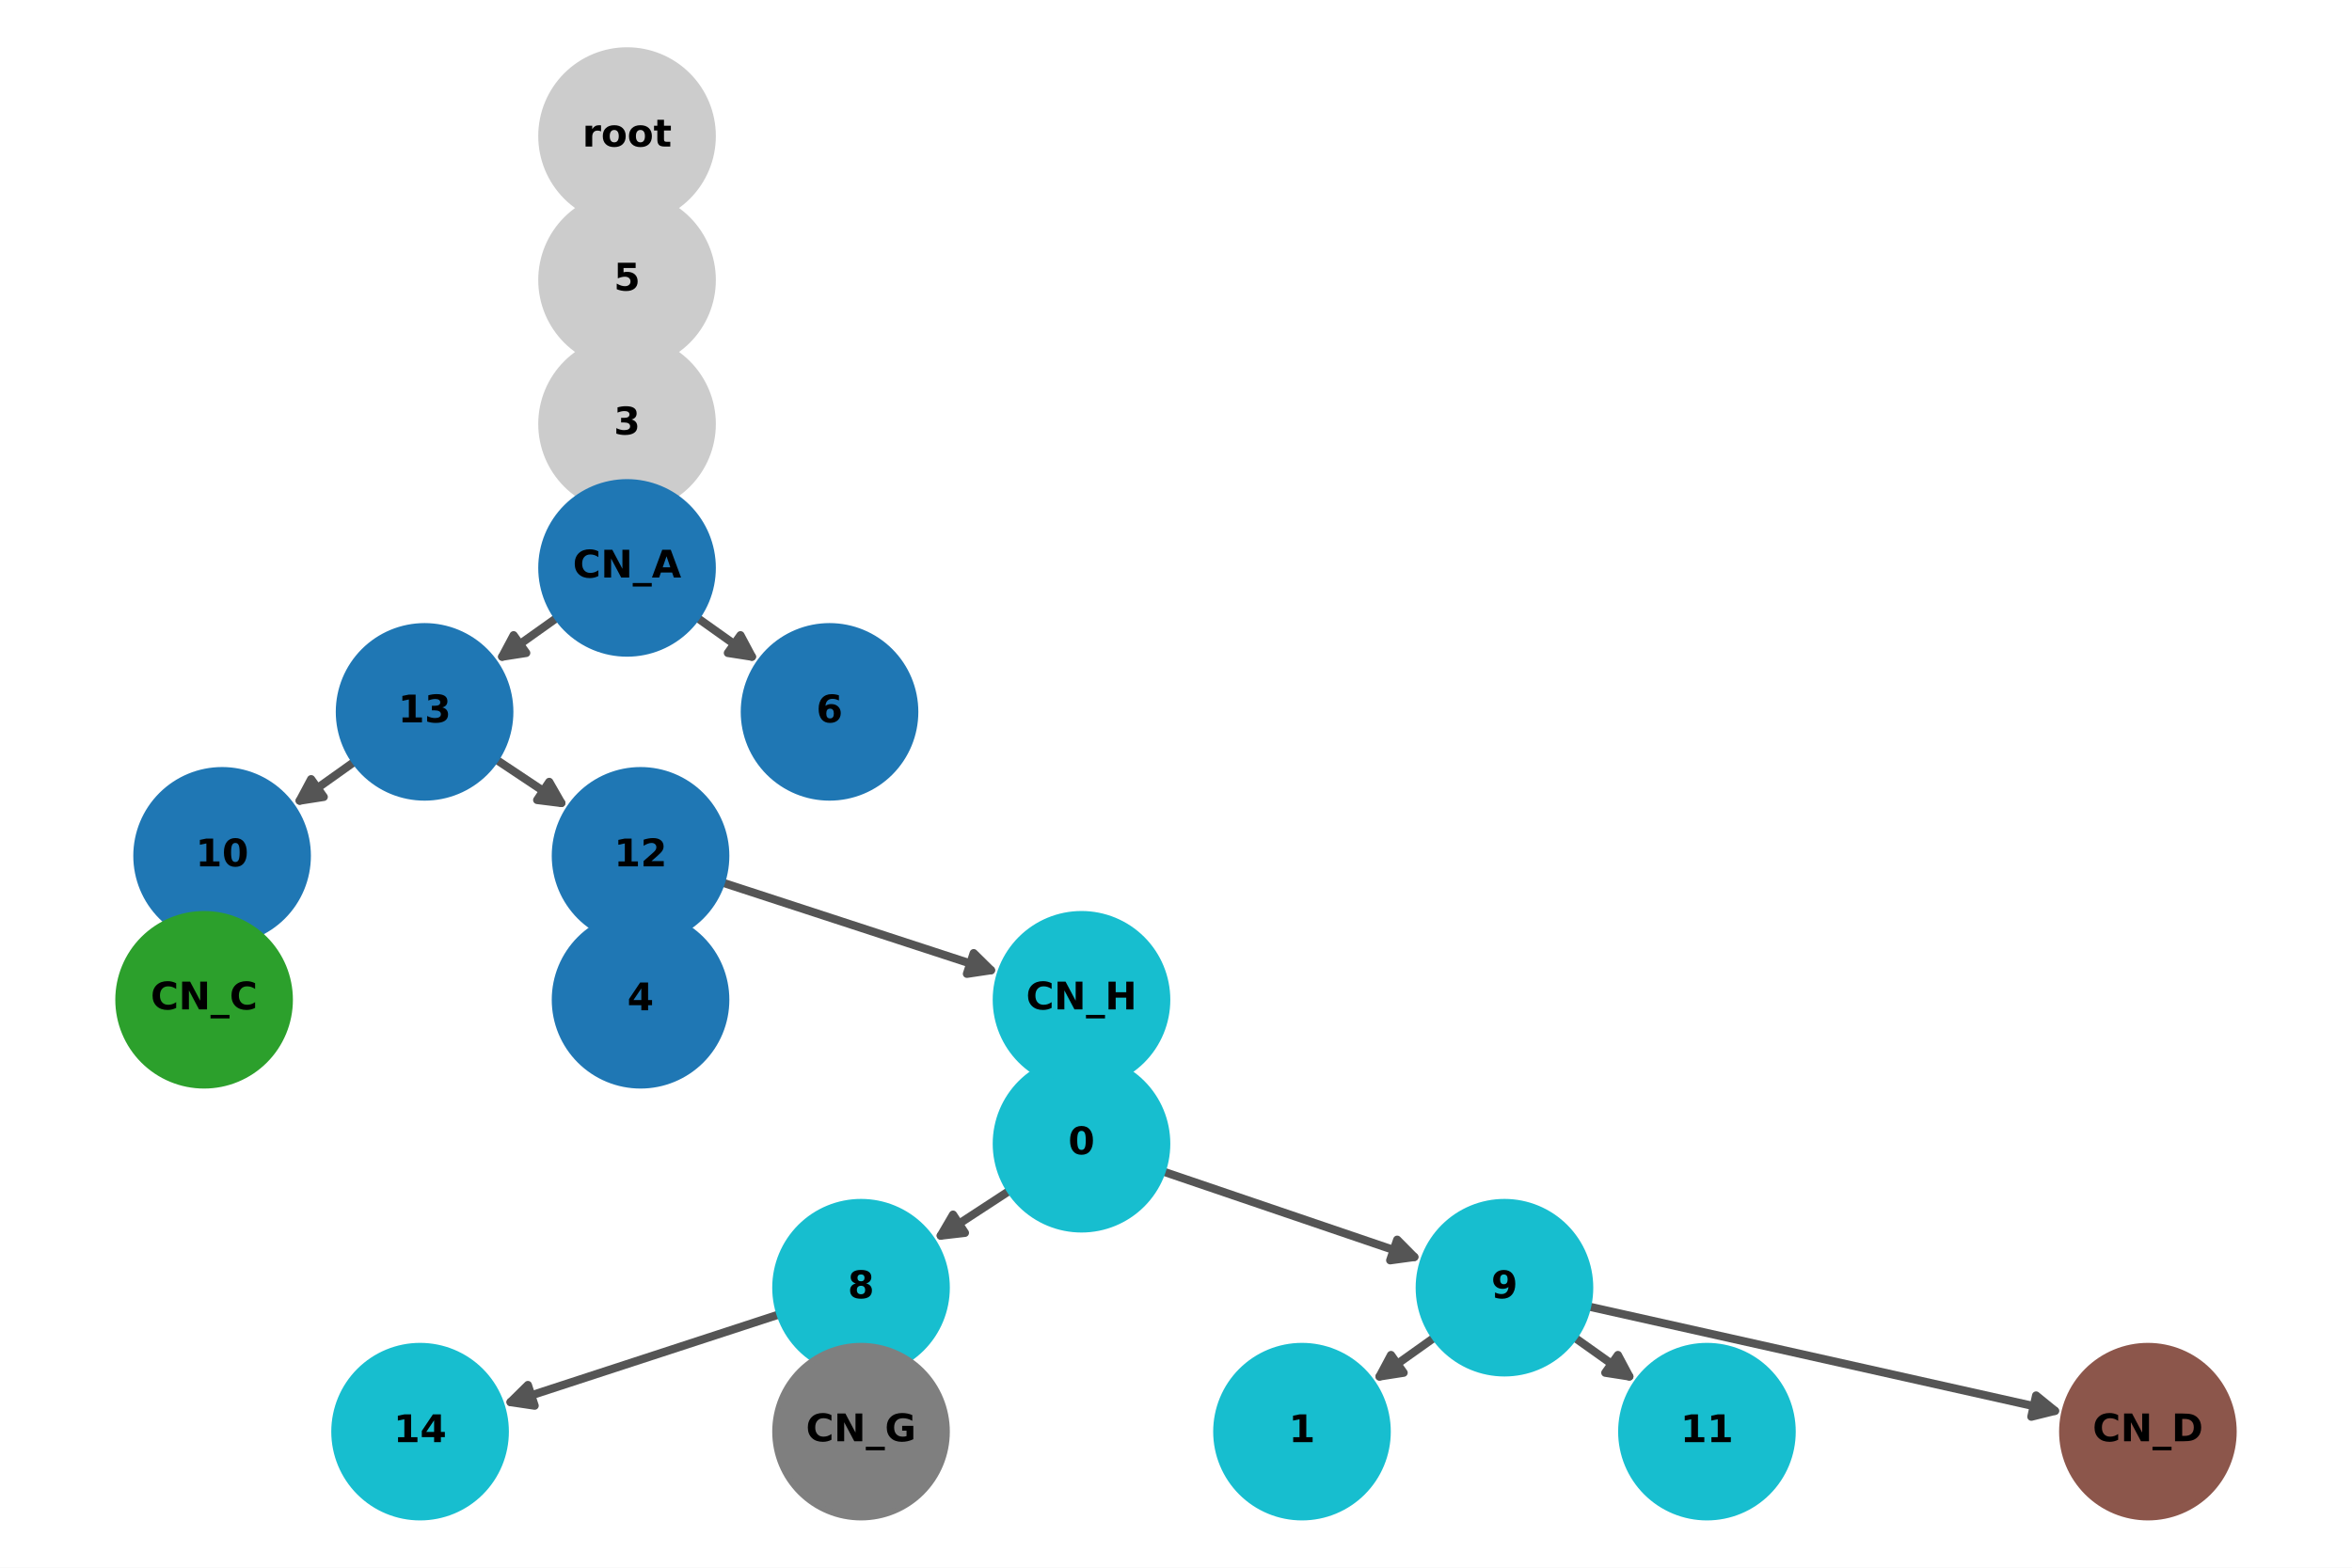
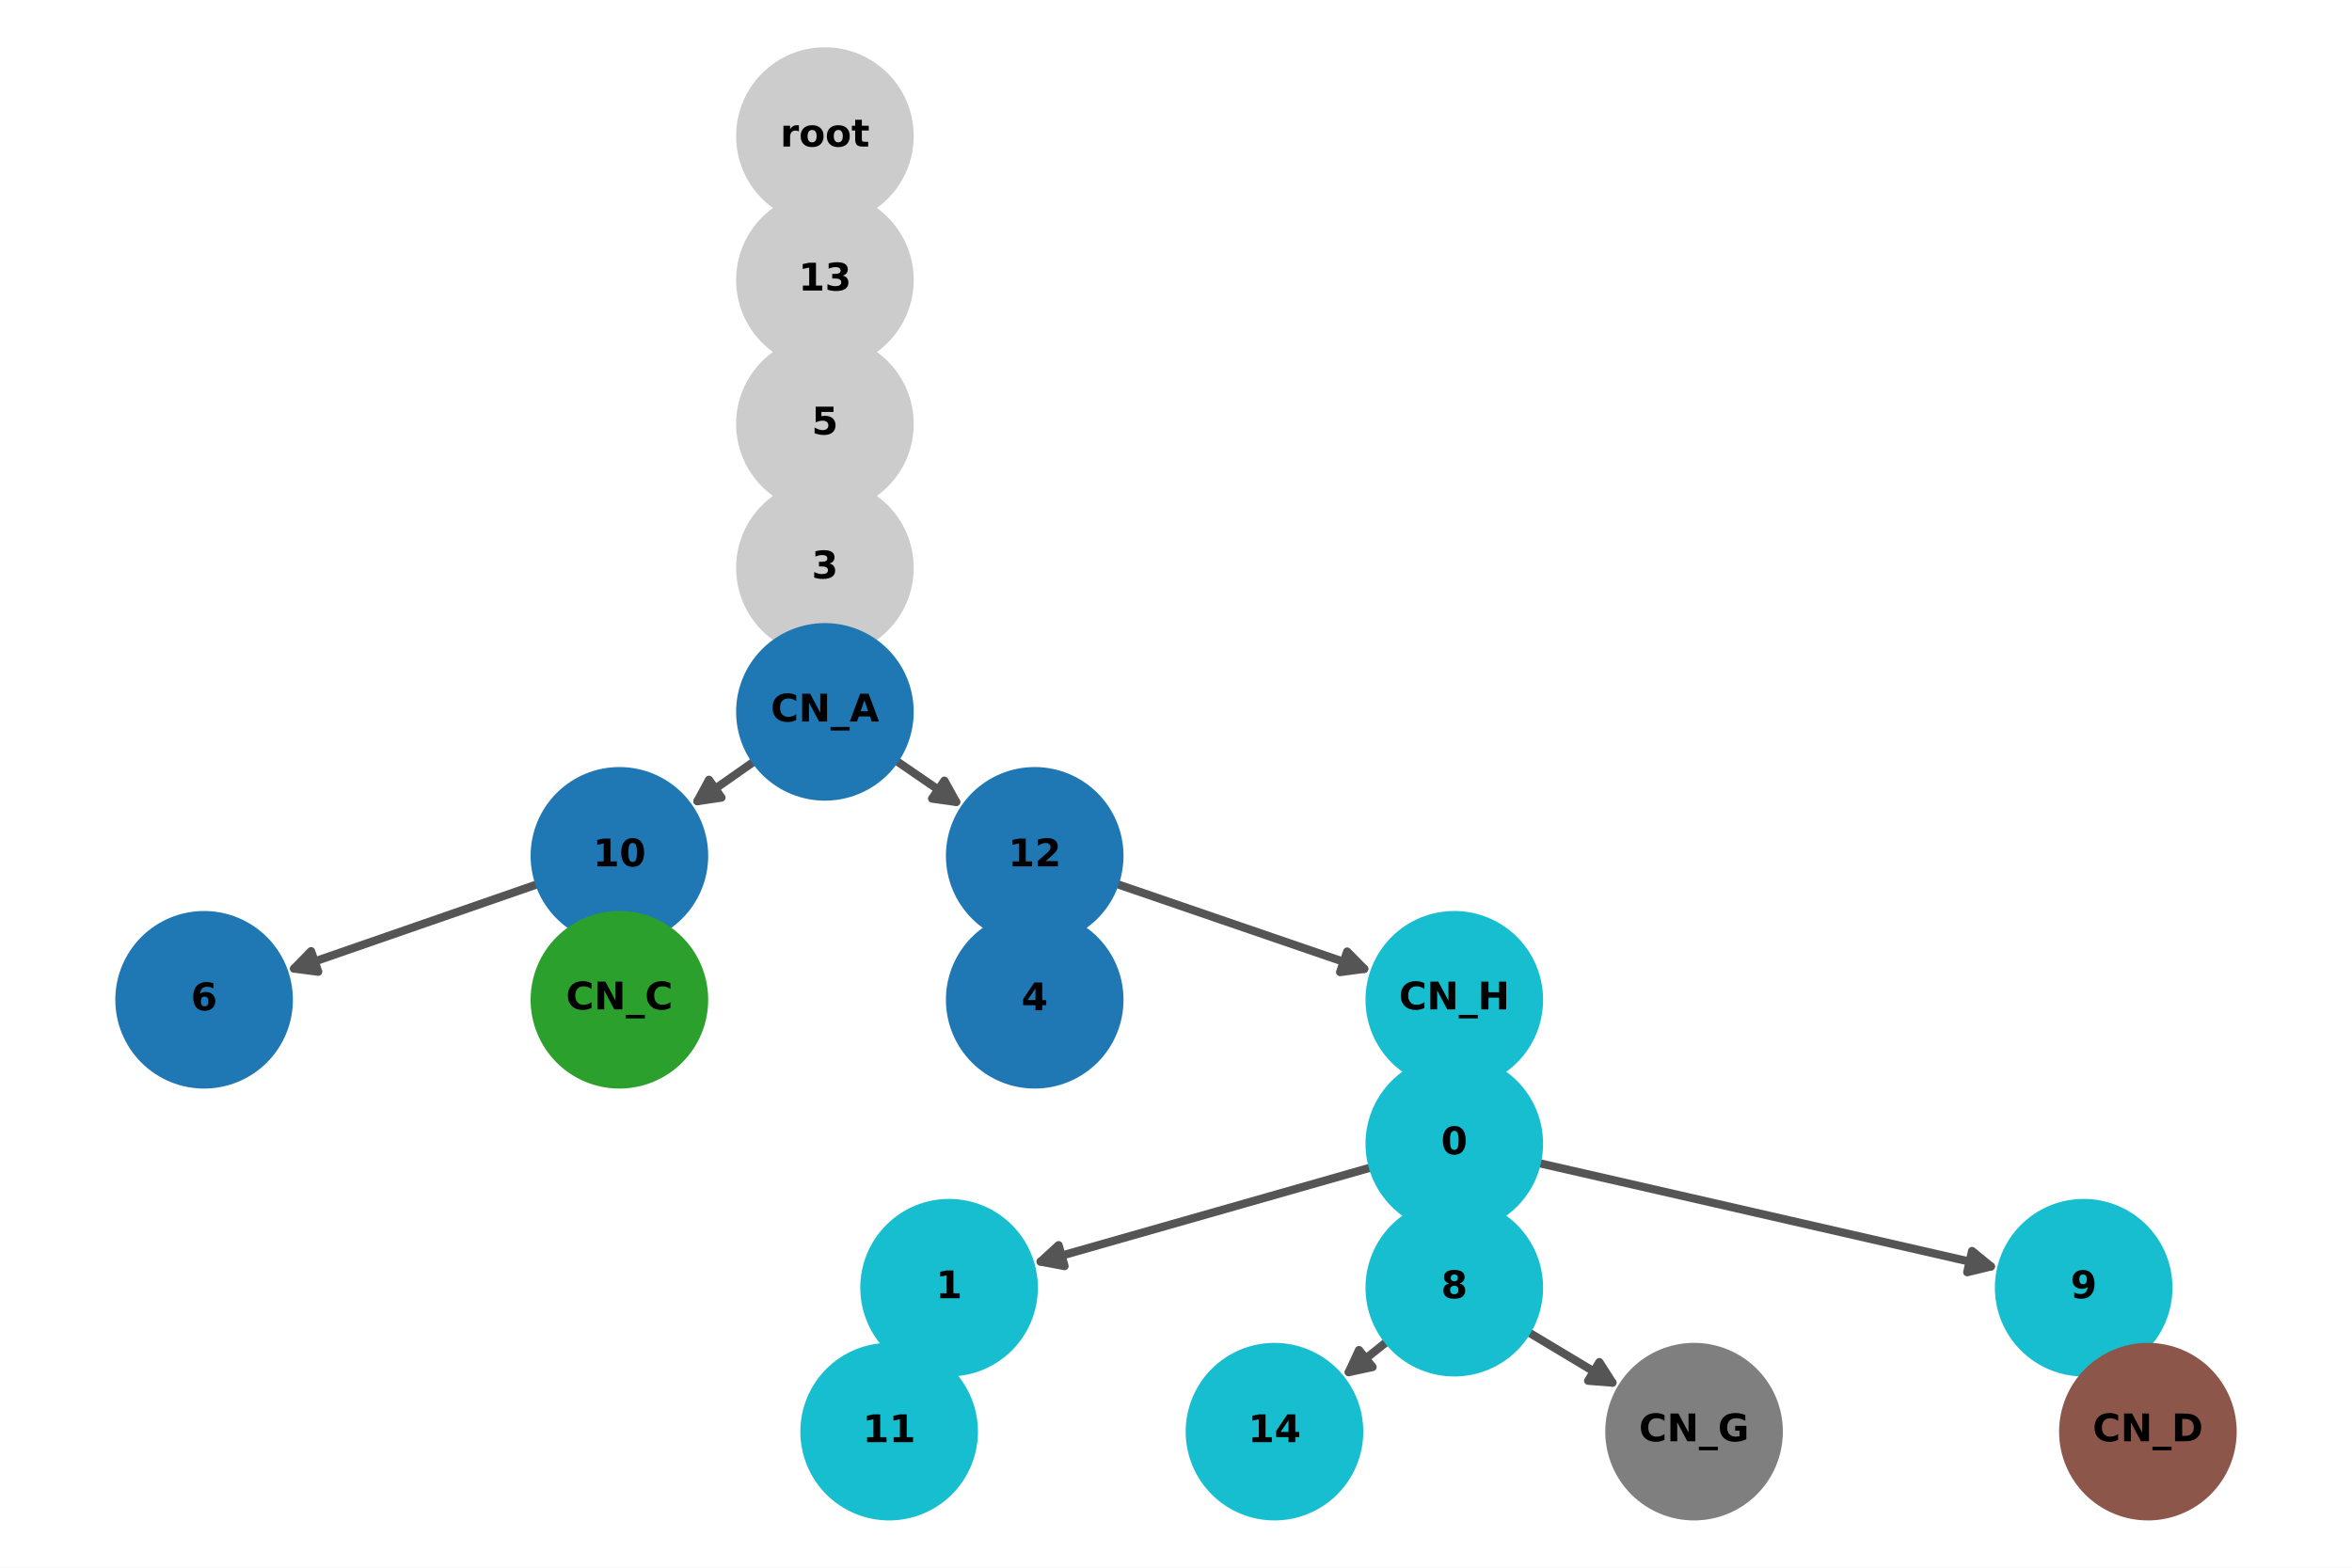
<svg xmlns="http://www.w3.org/2000/svg" xmlns:xlink="http://www.w3.org/1999/xlink" width="432pt" height="288pt" viewBox="0 0 432 288" version="1.1">
  <defs>
    <style type="text/css">*{stroke-linejoin: round; stroke-linecap: butt}</style>
  </defs>
  <g id="figure_1">
    <g id="patch_1">
      <path d="M 0 288  L 432 288  L 432 0  L 0 0  z " style="fill: #ffffff" />
    </g>
    <g id="axes_1">
      <g id="patch_2">
-         <path d="M 115.172 40.801  Q 115.172 46.119 115.172 49.761  " clip-path="url(#p575ccfbccf)" style="fill: none; stroke: #555555; stroke-width: 1.5; stroke-linecap: round" />
-         <path d="M 117.172 45.761  L 115.172 49.761  L 113.172 45.761  z " clip-path="url(#p575ccfbccf)" style="fill: #555555; stroke: #555555; stroke-width: 1.5; stroke-linecap: round" />
+         <path d="M 151.515 40.801  Q 151.515 46.119 151.515 49.761  " clip-path="url(#pfd26e9edb4)" style="fill: none; stroke: #555555; stroke-width: 1.5; stroke-linecap: round" />
+         <path d="M 153.515 45.761  L 151.515 49.761  L 149.515 45.761  z " clip-path="url(#pfd26e9edb4)" style="fill: #555555; stroke: #555555; stroke-width: 1.5; stroke-linecap: round" />
      </g>
      <g id="patch_3">
-         <path d="M 115.172 67.247  Q 115.172 72.566 115.172 76.207  " clip-path="url(#p575ccfbccf)" style="fill: none; stroke: #555555; stroke-width: 1.5; stroke-linecap: round" />
-         <path d="M 117.172 72.207  L 115.172 76.207  L 113.172 72.207  z " clip-path="url(#p575ccfbccf)" style="fill: #555555; stroke: #555555; stroke-width: 1.5; stroke-linecap: round" />
+         <path d="M 151.515 67.247  Q 151.515 72.566 151.515 76.207  " clip-path="url(#pfd26e9edb4)" style="fill: none; stroke: #555555; stroke-width: 1.5; stroke-linecap: round" />
+         <path d="M 153.515 72.207  L 151.515 76.207  L 149.515 72.207  z " clip-path="url(#pfd26e9edb4)" style="fill: #555555; stroke: #555555; stroke-width: 1.5; stroke-linecap: round" />
      </g>
      <g id="patch_4">
-         <path d="M 115.172 93.693  Q 115.172 99.012 115.172 102.654  " clip-path="url(#p575ccfbccf)" style="fill: none; stroke: #555555; stroke-width: 1.5; stroke-linecap: round" />
-         <path d="M 117.172 98.654  L 115.172 102.654  L 113.172 98.654  z " clip-path="url(#p575ccfbccf)" style="fill: #555555; stroke: #555555; stroke-width: 1.5; stroke-linecap: round" />
+         <path d="M 151.515 93.693  Q 151.515 99.012 151.515 102.654  " clip-path="url(#pfd26e9edb4)" style="fill: none; stroke: #555555; stroke-width: 1.5; stroke-linecap: round" />
+         <path d="M 153.515 98.654  L 151.515 102.654  L 149.515 98.654  z " clip-path="url(#pfd26e9edb4)" style="fill: #555555; stroke: #555555; stroke-width: 1.5; stroke-linecap: round" />
      </g>
      <g id="patch_5">
-         <path d="M 65.097 139.94  Q 59.388 144.001 55.045 147.089  " clip-path="url(#p575ccfbccf)" style="fill: none; stroke: #555555; stroke-width: 1.5; stroke-linecap: round" />
-         <path d="M 59.464 146.401  L 55.045 147.089  L 57.146 143.141  z " clip-path="url(#p575ccfbccf)" style="fill: #555555; stroke: #555555; stroke-width: 1.5; stroke-linecap: round" />
+         <path d="M 151.515 120.14  Q 151.515 125.458 151.515 129.1  " clip-path="url(#pfd26e9edb4)" style="fill: none; stroke: #555555; stroke-width: 1.5; stroke-linecap: round" />
+         <path d="M 153.515 125.1  L 151.515 129.1  L 149.515 125.1  z " clip-path="url(#pfd26e9edb4)" style="fill: #555555; stroke: #555555; stroke-width: 1.5; stroke-linecap: round" />
      </g>
      <g id="patch_6">
-         <path d="M 91.138 139.547  Q 97.816 143.999 103.1 147.521  " clip-path="url(#p575ccfbccf)" style="fill: none; stroke: #555555; stroke-width: 1.5; stroke-linecap: round" />
-         <path d="M 100.881 143.639  L 103.1 147.521  L 98.662 146.967  z " clip-path="url(#p575ccfbccf)" style="fill: #555555; stroke: #555555; stroke-width: 1.5; stroke-linecap: round" />
+         <path d="M 98.828 162.403  Q 75.629 170.446 54.014 177.94  " clip-path="url(#pfd26e9edb4)" style="fill: none; stroke: #555555; stroke-width: 1.5; stroke-linecap: round" />
+         <path d="M 58.449 178.519  L 54.014 177.94  L 57.138 174.74  z " clip-path="url(#pfd26e9edb4)" style="fill: #555555; stroke: #555555; stroke-width: 1.5; stroke-linecap: round" />
      </g>
      <g id="patch_7">
-         <path d="M 38.833 172.909  Q 38.16 178.289 37.696 182.005  " clip-path="url(#p575ccfbccf)" style="fill: none; stroke: #555555; stroke-width: 1.5; stroke-linecap: round" />
-         <path d="M 40.176 178.284  L 37.696 182.005  L 36.207 177.788  z " clip-path="url(#p575ccfbccf)" style="fill: #555555; stroke: #555555; stroke-width: 1.5; stroke-linecap: round" />
+         <path d="M 113.768 173.032  Q 113.768 178.351 113.768 181.992  " clip-path="url(#pfd26e9edb4)" style="fill: none; stroke: #555555; stroke-width: 1.5; stroke-linecap: round" />
+         <path d="M 115.768 177.992  L 113.768 181.992  L 111.768 177.992  z " clip-path="url(#pfd26e9edb4)" style="fill: #555555; stroke: #555555; stroke-width: 1.5; stroke-linecap: round" />
      </g>
      <g id="patch_8">
-         <path d="M 117.652 173.032  Q 117.652 178.351 117.652 181.992  " clip-path="url(#p575ccfbccf)" style="fill: none; stroke: #555555; stroke-width: 1.5; stroke-linecap: round" />
-         <path d="M 119.652 177.992  L 117.652 181.992  L 115.652 177.992  z " clip-path="url(#p575ccfbccf)" style="fill: #555555; stroke: #555555; stroke-width: 1.5; stroke-linecap: round" />
+         <path d="M 190.049 173.032  Q 190.049 178.351 190.049 181.992  " clip-path="url(#pfd26e9edb4)" style="fill: none; stroke: #555555; stroke-width: 1.5; stroke-linecap: round" />
+         <path d="M 192.049 177.992  L 190.049 181.992  L 188.049 177.992  z " clip-path="url(#pfd26e9edb4)" style="fill: #555555; stroke: #555555; stroke-width: 1.5; stroke-linecap: round" />
      </g>
      <g id="patch_9">
-         <path d="M 132.682 162.131  Q 158.148 170.446 182.02 178.241  " clip-path="url(#p575ccfbccf)" style="fill: none; stroke: #555555; stroke-width: 1.5; stroke-linecap: round" />
-         <path d="M 178.839 175.099  L 182.02 178.241  L 177.597 178.901  z " clip-path="url(#p575ccfbccf)" style="fill: #555555; stroke: #555555; stroke-width: 1.5; stroke-linecap: round" />
+         <path d="M 205.002 162.355  Q 228.581 170.446 250.574 177.993  " clip-path="url(#pfd26e9edb4)" style="fill: none; stroke: #555555; stroke-width: 1.5; stroke-linecap: round" />
+         <path d="M 247.439 174.803  L 250.574 177.993  L 246.141 178.586  z " clip-path="url(#pfd26e9edb4)" style="fill: #555555; stroke: #555555; stroke-width: 1.5; stroke-linecap: round" />
      </g>
      <g id="patch_10">
-         <path d="M 185.403 218.763  Q 178.394 223.34 172.79 227  " clip-path="url(#p575ccfbccf)" style="fill: none; stroke: #555555; stroke-width: 1.5; stroke-linecap: round" />
-         <path d="M 177.233 226.487  L 172.79 227  L 175.046 223.138  z " clip-path="url(#p575ccfbccf)" style="fill: #555555; stroke: #555555; stroke-width: 1.5; stroke-linecap: round" />
+         <path d="M 251.912 214.449  Q 220.719 223.339 191.14 231.769  " clip-path="url(#pfd26e9edb4)" style="fill: none; stroke: #555555; stroke-width: 1.5; stroke-linecap: round" />
+         <path d="M 195.535 232.596  L 191.14 231.769  L 194.439 228.749  z " clip-path="url(#pfd26e9edb4)" style="fill: #555555; stroke: #555555; stroke-width: 1.5; stroke-linecap: round" />
      </g>
      <g id="patch_11">
-         <path d="M 213.611 215.211  Q 237.484 223.338 259.771 230.925  " clip-path="url(#p575ccfbccf)" style="fill: none; stroke: #555555; stroke-width: 1.5; stroke-linecap: round" />
-         <path d="M 256.629 227.742  L 259.771 230.925  L 255.34 231.529  z " clip-path="url(#p575ccfbccf)" style="fill: #555555; stroke: #555555; stroke-width: 1.5; stroke-linecap: round" />
+         <path d="M 267.116 225.925  Q 267.116 231.243 267.116 234.885  " clip-path="url(#pfd26e9edb4)" style="fill: none; stroke: #555555; stroke-width: 1.5; stroke-linecap: round" />
+         <path d="M 269.116 230.885  L 267.116 234.885  L 265.116 230.885  z " clip-path="url(#pfd26e9edb4)" style="fill: #555555; stroke: #555555; stroke-width: 1.5; stroke-linecap: round" />
      </g>
      <g id="patch_12">
-         <path d="M 143.118 241.47  Q 117.652 249.785 93.78 257.58  " clip-path="url(#p575ccfbccf)" style="fill: none; stroke: #555555; stroke-width: 1.5; stroke-linecap: round" />
-         <path d="M 98.203 258.24  L 93.78 257.58  L 96.962 254.437  z " clip-path="url(#p575ccfbccf)" style="fill: #555555; stroke: #555555; stroke-width: 1.5; stroke-linecap: round" />
+         <path d="M 282.529 213.642  Q 324.916 223.339 365.669 232.662  " clip-path="url(#pfd26e9edb4)" style="fill: none; stroke: #555555; stroke-width: 1.5; stroke-linecap: round" />
+         <path d="M 362.216 229.82  L 365.669 232.662  L 361.324 233.72  z " clip-path="url(#pfd26e9edb4)" style="fill: #555555; stroke: #555555; stroke-width: 1.5; stroke-linecap: round" />
      </g>
      <g id="patch_13">
-         <path d="M 158.148 252.371  Q 158.148 257.69 158.148 261.331  " clip-path="url(#p575ccfbccf)" style="fill: none; stroke: #555555; stroke-width: 1.5; stroke-linecap: round" />
-         <path d="M 160.148 257.331  L 158.148 261.331  L 156.148 257.331  z " clip-path="url(#p575ccfbccf)" style="fill: #555555; stroke: #555555; stroke-width: 1.5; stroke-linecap: round" />
+         <path d="M 168.245 251.157  Q 165.778 257.083 163.956 261.46  " clip-path="url(#pfd26e9edb4)" style="fill: none; stroke: #555555; stroke-width: 1.5; stroke-linecap: round" />
+         <path d="M 167.34 258.536  L 163.956 261.46  L 163.647 256.999  z " clip-path="url(#pfd26e9edb4)" style="fill: #555555; stroke: #555555; stroke-width: 1.5; stroke-linecap: round" />
      </g>
      <g id="patch_14">
-         <path d="M 263.444 245.726  Q 257.734 249.786 253.391 252.874  " clip-path="url(#p575ccfbccf)" style="fill: none; stroke: #555555; stroke-width: 1.5; stroke-linecap: round" />
-         <path d="M 257.81 252.186  L 253.391 252.874  L 255.492 248.926  z " clip-path="url(#p575ccfbccf)" style="fill: #555555; stroke: #555555; stroke-width: 1.5; stroke-linecap: round" />
+         <path d="M 254.772 246.445  Q 250.6 249.787 247.736 252.079  " clip-path="url(#pfd26e9edb4)" style="fill: none; stroke: #555555; stroke-width: 1.5; stroke-linecap: round" />
+         <path d="M 252.109 251.14  L 247.736 252.079  L 249.609 248.018  z " clip-path="url(#pfd26e9edb4)" style="fill: #555555; stroke: #555555; stroke-width: 1.5; stroke-linecap: round" />
      </g>
      <g id="patch_15">
-         <path d="M 289.216 245.726  Q 294.926 249.786 299.269 252.874  " clip-path="url(#p575ccfbccf)" style="fill: none; stroke: #555555; stroke-width: 1.5; stroke-linecap: round" />
-         <path d="M 297.168 248.926  L 299.269 252.874  L 294.85 252.186  z " clip-path="url(#p575ccfbccf)" style="fill: #555555; stroke: #555555; stroke-width: 1.5; stroke-linecap: round" />
+         <path d="M 280.671 244.702  Q 289.135 249.785 296.16 254.004  " clip-path="url(#pfd26e9edb4)" style="fill: none; stroke: #555555; stroke-width: 1.5; stroke-linecap: round" />
+         <path d="M 293.761 250.23  L 296.16 254.004  L 291.702 253.659  z " clip-path="url(#pfd26e9edb4)" style="fill: #555555; stroke: #555555; stroke-width: 1.5; stroke-linecap: round" />
      </g>
      <g id="patch_16">
-         <path d="M 291.763 240.015  Q 335.422 249.785 377.445 259.189  " clip-path="url(#p575ccfbccf)" style="fill: none; stroke: #555555; stroke-width: 1.5; stroke-linecap: round" />
-         <path d="M 373.978 256.364  L 377.445 259.189  L 373.105 260.267  z " clip-path="url(#p575ccfbccf)" style="fill: #555555; stroke: #555555; stroke-width: 1.5; stroke-linecap: round" />
+         <path d="M 389.157 251.002  Q 391.835 257.005 393.829 261.477  " clip-path="url(#pfd26e9edb4)" style="fill: none; stroke: #555555; stroke-width: 1.5; stroke-linecap: round" />
+         <path d="M 394.026 257.009  L 393.829 261.477  L 390.373 258.638  z " clip-path="url(#pfd26e9edb4)" style="fill: #555555; stroke: #555555; stroke-width: 1.5; stroke-linecap: round" />
      </g>
      <g id="patch_17">
-         <path d="M 128.059 113.494  Q 133.768 117.554 138.111 120.643  " clip-path="url(#p575ccfbccf)" style="fill: none; stroke: #555555; stroke-width: 1.5; stroke-linecap: round" />
-         <path d="M 136.01 116.695  L 138.111 120.643  L 133.692 119.954  z " clip-path="url(#p575ccfbccf)" style="fill: #555555; stroke: #555555; stroke-width: 1.5; stroke-linecap: round" />
+         <path d="M 138.565 139.85  Q 132.643 143.999 128.094 147.186  " clip-path="url(#pfd26e9edb4)" style="fill: none; stroke: #555555; stroke-width: 1.5; stroke-linecap: round" />
+         <path d="M 132.518 146.529  L 128.094 147.186  L 130.222 143.253  z " clip-path="url(#pfd26e9edb4)" style="fill: #555555; stroke: #555555; stroke-width: 1.5; stroke-linecap: round" />
      </g>
      <g id="patch_18">
-         <path d="M 102.287 113.494  Q 96.577 117.554 92.235 120.642  " clip-path="url(#p575ccfbccf)" style="fill: none; stroke: #555555; stroke-width: 1.5; stroke-linecap: round" />
-         <path d="M 96.653 119.954  L 92.235 120.642  L 94.335 116.694  z " clip-path="url(#p575ccfbccf)" style="fill: #555555; stroke: #555555; stroke-width: 1.5; stroke-linecap: round" />
+         <path d="M 164.552 139.724  Q 170.781 144 175.628 147.326  " clip-path="url(#pfd26e9edb4)" style="fill: none; stroke: #555555; stroke-width: 1.5; stroke-linecap: round" />
+         <path d="M 173.462 143.414  L 175.628 147.326  L 171.198 146.712  z " clip-path="url(#pfd26e9edb4)" style="fill: #555555; stroke: #555555; stroke-width: 1.5; stroke-linecap: round" />
      </g>
      <g id="patch_19">
-         <path d="M 198.644 199.478  Q 198.644 204.797 198.644 208.439  " clip-path="url(#p575ccfbccf)" style="fill: none; stroke: #555555; stroke-width: 1.5; stroke-linecap: round" />
-         <path d="M 200.644 204.439  L 198.644 208.439  L 196.644 204.439  z " clip-path="url(#p575ccfbccf)" style="fill: #555555; stroke: #555555; stroke-width: 1.5; stroke-linecap: round" />
+         <path d="M 267.116 199.478  Q 267.116 204.797 267.116 208.439  " clip-path="url(#pfd26e9edb4)" style="fill: none; stroke: #555555; stroke-width: 1.5; stroke-linecap: round" />
+         <path d="M 269.116 204.439  L 267.116 208.439  L 265.116 204.439  z " clip-path="url(#pfd26e9edb4)" style="fill: #555555; stroke: #555555; stroke-width: 1.5; stroke-linecap: round" />
      </g>
      <g id="PathCollection_1">
        <defs>
-           <path id="C0_0_f4dce5b1cb" d="M 0 15.811  C 4.193 15.811 8.215 14.145 11.18 11.18  C 14.145 8.215 15.811 4.193 15.811 -0  C 15.811 -4.193 14.145 -8.215 11.18 -11.18  C 8.215 -14.145 4.193 -15.811 0 -15.811  C -4.193 -15.811 -8.215 -14.145 -11.18 -11.18  C -14.145 -8.215 -15.811 -4.193 -15.811 0  C -15.811 4.193 -14.145 8.215 -11.18 11.18  C -8.215 14.145 -4.193 15.811 0 15.811  z " />
+           <path id="C0_0_bc0c007bec" d="M 0 15.811  C 4.193 15.811 8.215 14.145 11.18 11.18  C 14.145 8.215 15.811 4.193 15.811 -0  C 15.811 -4.193 14.145 -8.215 11.18 -11.18  C 8.215 -14.145 4.193 -15.811 0 -15.811  C -4.193 -15.811 -8.215 -14.145 -11.18 -11.18  C -14.145 -8.215 -15.811 -4.193 -15.811 0  C -15.811 4.193 -14.145 8.215 -11.18 11.18  C -8.215 14.145 -4.193 15.811 0 15.811  z " />
        </defs>
-         <g clip-path="url(#p575ccfbccf)">
-           <use xlink:href="#C0_0_f4dce5b1cb" x="115.172" y="24.992" style="fill: #cccccc; stroke: #cccccc" />
-         </g>
-         <g clip-path="url(#p575ccfbccf)">
-           <use xlink:href="#C0_0_f4dce5b1cb" x="115.172" y="51.438" style="fill: #cccccc; stroke: #cccccc" />
-         </g>
-         <g clip-path="url(#p575ccfbccf)">
-           <use xlink:href="#C0_0_f4dce5b1cb" x="115.172" y="77.884" style="fill: #cccccc; stroke: #cccccc" />
-         </g>
-         <g clip-path="url(#p575ccfbccf)">
-           <use xlink:href="#C0_0_f4dce5b1cb" x="152.363" y="130.777" style="fill: #1f77b4; stroke: #1f77b4" />
-         </g>
-         <g clip-path="url(#p575ccfbccf)">
-           <use xlink:href="#C0_0_f4dce5b1cb" x="77.984" y="130.777" style="fill: #1f77b4; stroke: #1f77b4" />
-         </g>
-         <g clip-path="url(#p575ccfbccf)">
-           <use xlink:href="#C0_0_f4dce5b1cb" x="40.793" y="157.223" style="fill: #1f77b4; stroke: #1f77b4" />
-         </g>
-         <g clip-path="url(#p575ccfbccf)">
-           <use xlink:href="#C0_0_f4dce5b1cb" x="117.652" y="157.223" style="fill: #1f77b4; stroke: #1f77b4" />
-         </g>
-         <g clip-path="url(#p575ccfbccf)">
-           <use xlink:href="#C0_0_f4dce5b1cb" x="198.644" y="210.116" style="fill: #17becf; stroke: #17becf" />
-         </g>
-         <g clip-path="url(#p575ccfbccf)">
-           <use xlink:href="#C0_0_f4dce5b1cb" x="117.652" y="183.669" style="fill: #1f77b4; stroke: #1f77b4" />
-         </g>
-         <g clip-path="url(#p575ccfbccf)">
-           <use xlink:href="#C0_0_f4dce5b1cb" x="158.148" y="236.562" style="fill: #17becf; stroke: #17becf" />
-         </g>
-         <g clip-path="url(#p575ccfbccf)">
-           <use xlink:href="#C0_0_f4dce5b1cb" x="276.33" y="236.562" style="fill: #17becf; stroke: #17becf" />
-         </g>
-         <g clip-path="url(#p575ccfbccf)">
-           <use xlink:href="#C0_0_f4dce5b1cb" x="239.14" y="263.008" style="fill: #17becf; stroke: #17becf" />
-         </g>
-         <g clip-path="url(#p575ccfbccf)">
-           <use xlink:href="#C0_0_f4dce5b1cb" x="313.52" y="263.008" style="fill: #17becf; stroke: #17becf" />
-         </g>
-         <g clip-path="url(#p575ccfbccf)">
-           <use xlink:href="#C0_0_f4dce5b1cb" x="77.157" y="263.008" style="fill: #17becf; stroke: #17becf" />
-         </g>
-         <g clip-path="url(#p575ccfbccf)">
-           <use xlink:href="#C0_0_f4dce5b1cb" x="115.172" y="104.331" style="fill: #1f77b4; stroke: #1f77b4" />
-         </g>
-         <g clip-path="url(#p575ccfbccf)">
-           <use xlink:href="#C0_0_f4dce5b1cb" x="37.488" y="183.669" style="fill: #2ca02c; stroke: #2ca02c" />
-         </g>
-         <g clip-path="url(#p575ccfbccf)">
-           <use xlink:href="#C0_0_f4dce5b1cb" x="394.512" y="263.008" style="fill: #8c564b; stroke: #8c564b" />
-         </g>
-         <g clip-path="url(#p575ccfbccf)">
-           <use xlink:href="#C0_0_f4dce5b1cb" x="158.148" y="263.008" style="fill: #7f7f7f; stroke: #7f7f7f" />
-         </g>
-         <g clip-path="url(#p575ccfbccf)">
-           <use xlink:href="#C0_0_f4dce5b1cb" x="198.644" y="183.669" style="fill: #17becf; stroke: #17becf" />
+         <g clip-path="url(#pfd26e9edb4)">
+           <use xlink:href="#C0_0_bc0c007bec" x="151.515" y="24.992" style="fill: #cccccc; stroke: #cccccc" />
+         </g>
+         <g clip-path="url(#pfd26e9edb4)">
+           <use xlink:href="#C0_0_bc0c007bec" x="151.515" y="51.438" style="fill: #cccccc; stroke: #cccccc" />
+         </g>
+         <g clip-path="url(#pfd26e9edb4)">
+           <use xlink:href="#C0_0_bc0c007bec" x="151.515" y="77.884" style="fill: #cccccc; stroke: #cccccc" />
+         </g>
+         <g clip-path="url(#pfd26e9edb4)">
+           <use xlink:href="#C0_0_bc0c007bec" x="151.515" y="104.331" style="fill: #cccccc; stroke: #cccccc" />
+         </g>
+         <g clip-path="url(#pfd26e9edb4)">
+           <use xlink:href="#C0_0_bc0c007bec" x="113.768" y="157.223" style="fill: #1f77b4; stroke: #1f77b4" />
+         </g>
+         <g clip-path="url(#pfd26e9edb4)">
+           <use xlink:href="#C0_0_bc0c007bec" x="37.488" y="183.669" style="fill: #1f77b4; stroke: #1f77b4" />
+         </g>
+         <g clip-path="url(#pfd26e9edb4)">
+           <use xlink:href="#C0_0_bc0c007bec" x="190.049" y="157.223" style="fill: #1f77b4; stroke: #1f77b4" />
+         </g>
+         <g clip-path="url(#pfd26e9edb4)">
+           <use xlink:href="#C0_0_bc0c007bec" x="267.116" y="210.116" style="fill: #17becf; stroke: #17becf" />
+         </g>
+         <g clip-path="url(#pfd26e9edb4)">
+           <use xlink:href="#C0_0_bc0c007bec" x="174.321" y="236.562" style="fill: #17becf; stroke: #17becf" />
+         </g>
+         <g clip-path="url(#pfd26e9edb4)">
+           <use xlink:href="#C0_0_bc0c007bec" x="190.049" y="183.669" style="fill: #1f77b4; stroke: #1f77b4" />
+         </g>
+         <g clip-path="url(#pfd26e9edb4)">
+           <use xlink:href="#C0_0_bc0c007bec" x="267.116" y="236.562" style="fill: #17becf; stroke: #17becf" />
+         </g>
+         <g clip-path="url(#pfd26e9edb4)">
+           <use xlink:href="#C0_0_bc0c007bec" x="382.716" y="236.562" style="fill: #17becf; stroke: #17becf" />
+         </g>
+         <g clip-path="url(#pfd26e9edb4)">
+           <use xlink:href="#C0_0_bc0c007bec" x="163.311" y="263.008" style="fill: #17becf; stroke: #17becf" />
+         </g>
+         <g clip-path="url(#pfd26e9edb4)">
+           <use xlink:href="#C0_0_bc0c007bec" x="234.087" y="263.008" style="fill: #17becf; stroke: #17becf" />
+         </g>
+         <g clip-path="url(#pfd26e9edb4)">
+           <use xlink:href="#C0_0_bc0c007bec" x="151.515" y="130.777" style="fill: #1f77b4; stroke: #1f77b4" />
+         </g>
+         <g clip-path="url(#pfd26e9edb4)">
+           <use xlink:href="#C0_0_bc0c007bec" x="113.768" y="183.669" style="fill: #2ca02c; stroke: #2ca02c" />
+         </g>
+         <g clip-path="url(#pfd26e9edb4)">
+           <use xlink:href="#C0_0_bc0c007bec" x="394.512" y="263.008" style="fill: #8c564b; stroke: #8c564b" />
+         </g>
+         <g clip-path="url(#pfd26e9edb4)">
+           <use xlink:href="#C0_0_bc0c007bec" x="311.154" y="263.008" style="fill: #7f7f7f; stroke: #7f7f7f" />
+         </g>
+         <g clip-path="url(#pfd26e9edb4)">
+           <use xlink:href="#C0_0_bc0c007bec" x="267.116" y="183.669" style="fill: #17becf; stroke: #17becf" />
        </g>
      </g>
      <g id="text_1">
-         <g clip-path="url(#p575ccfbccf)">
-           <g transform="translate(106.9642 26.9233) scale(0.07 -0.07)">
+         <g clip-path="url(#pfd26e9edb4)">
+           <g transform="translate(143.3073 26.9233) scale(0.07 -0.07)">
            <defs>
              <path id="DejaVuSans-Bold-72" d="M 3138 2547  Q 2991 2616 2845 2648  Q 2700 2681 2553 2681  Q 2122 2681 1889 2404  Q 1656 2128 1656 1613  L 1656 0  L 538 0  L 538 3500  L 1656 3500  L 1656 2925  Q 1872 3269 2151 3426  Q 2431 3584 2822 3584  Q 2878 3584 2943 3579  Q 3009 3575 3134 3559  L 3138 2547  z " transform="scale(0.015625)" />
              <path id="DejaVuSans-Bold-6f" d="M 2203 2784  Q 1831 2784 1636 2517  Q 1441 2250 1441 1747  Q 1441 1244 1636 976  Q 1831 709 2203 709  Q 2569 709 2762 976  Q 2956 1244 2956 1747  Q 2956 2250 2762 2517  Q 2569 2784 2203 2784  z M 2203 3584  Q 3106 3584 3614 3096  Q 4122 2609 4122 1747  Q 4122 884 3614 396  Q 3106 -91 2203 -91  Q 1297 -91 786 396  Q 275 884 275 1747  Q 275 2609 786 3096  Q 1297 3584 2203 3584  z " transform="scale(0.015625)" />
              <path id="DejaVuSans-Bold-74" d="M 1759 4494  L 1759 3500  L 2913 3500  L 2913 2700  L 1759 2700  L 1759 1216  Q 1759 972 1856 886  Q 1953 800 2241 800  L 2816 800  L 2816 0  L 1856 0  Q 1194 0 917 276  Q 641 553 641 1216  L 641 2700  L 84 2700  L 84 3500  L 641 3500  L 641 4494  L 1759 4494  z " transform="scale(0.015625)" />
            </defs>
            <use xlink:href="#DejaVuSans-Bold-72" />
            <use xlink:href="#DejaVuSans-Bold-6f" transform="translate(49.31641 0)" />
            <use xlink:href="#DejaVuSans-Bold-6f" transform="translate(118.0176 0)" />
            <use xlink:href="#DejaVuSans-Bold-74" transform="translate(186.7188 0)" />
          </g>
        </g>
      </g>
      <g id="text_2">
-         <g clip-path="url(#p575ccfbccf)">
-           <g transform="translate(112.737 53.36958) scale(0.07 -0.07)">
+         <g clip-path="url(#pfd26e9edb4)">
+           <g transform="translate(146.6449 53.36958) scale(0.07 -0.07)">
+             <defs>
+               <path id="DejaVuSans-Bold-31" d="M 750 831  L 1813 831  L 1813 3847  L 722 3622  L 722 4441  L 1806 4666  L 2950 4666  L 2950 831  L 4013 831  L 4013 0  L 750 0  L 750 831  z " transform="scale(0.015625)" />
+               <path id="DejaVuSans-Bold-33" d="M 2981 2516  Q 3453 2394 3698 2092  Q 3944 1791 3944 1325  Q 3944 631 3412 270  Q 2881 -91 1863 -91  Q 1503 -91 1142 -33  Q 781 25 428 141  L 428 1069  Q 766 900 1098 814  Q 1431 728 1753 728  Q 2231 728 2486 893  Q 2741 1059 2741 1369  Q 2741 1688 2480 1852  Q 2219 2016 1709 2016  L 1228 2016  L 1228 2791  L 1734 2791  Q 2188 2791 2409 2933  Q 2631 3075 2631 3366  Q 2631 3634 2415 3781  Q 2200 3928 1806 3928  Q 1516 3928 1219 3862  Q 922 3797 628 3669  L 628 4550  Q 984 4650 1334 4700  Q 1684 4750 2022 4750  Q 2931 4750 3382 4451  Q 3834 4153 3834 3553  Q 3834 3144 3618 2883  Q 3403 2622 2981 2516  z " transform="scale(0.015625)" />
+             </defs>
+             <use xlink:href="#DejaVuSans-Bold-31" />
+             <use xlink:href="#DejaVuSans-Bold-33" transform="translate(69.58008 0)" />
+           </g>
+         </g>
+       </g>
+       <g id="text_3">
+         <g clip-path="url(#pfd26e9edb4)">
+           <g transform="translate(149.0801 79.81586) scale(0.07 -0.07)">
            <defs>
              <path id="DejaVuSans-Bold-35" d="M 678 4666  L 3669 4666  L 3669 3781  L 1638 3781  L 1638 3059  Q 1775 3097 1914 3117  Q 2053 3138 2203 3138  Q 3056 3138 3531 2711  Q 4006 2284 4006 1522  Q 4006 766 3489 337  Q 2972 -91 2053 -91  Q 1656 -91 1267 -14  Q 878 63 494 219  L 494 1166  Q 875 947 1217 837  Q 1559 728 1863 728  Q 2300 728 2551 942  Q 2803 1156 2803 1522  Q 2803 1891 2551 2103  Q 2300 2316 1863 2316  Q 1603 2316 1309 2248  Q 1016 2181 678 2041  L 678 4666  z " transform="scale(0.015625)" />
            </defs>
            <use xlink:href="#DejaVuSans-Bold-35" />
          </g>
        </g>
      </g>
-       <g id="text_3">
-         <g clip-path="url(#p575ccfbccf)">
-           <g transform="translate(112.737 79.81586) scale(0.07 -0.07)">
-             <defs>
-               <path id="DejaVuSans-Bold-33" d="M 2981 2516  Q 3453 2394 3698 2092  Q 3944 1791 3944 1325  Q 3944 631 3412 270  Q 2881 -91 1863 -91  Q 1503 -91 1142 -33  Q 781 25 428 141  L 428 1069  Q 766 900 1098 814  Q 1431 728 1753 728  Q 2231 728 2486 893  Q 2741 1059 2741 1369  Q 2741 1688 2480 1852  Q 2219 2016 1709 2016  L 1228 2016  L 1228 2791  L 1734 2791  Q 2188 2791 2409 2933  Q 2631 3075 2631 3366  Q 2631 3634 2415 3781  Q 2200 3928 1806 3928  Q 1516 3928 1219 3862  Q 922 3797 628 3669  L 628 4550  Q 984 4650 1334 4700  Q 1684 4750 2022 4750  Q 2931 4750 3382 4451  Q 3834 4153 3834 3553  Q 3834 3144 3618 2883  Q 3403 2622 2981 2516  z " transform="scale(0.015625)" />
-             </defs>
+       <g id="text_4">
+         <g clip-path="url(#pfd26e9edb4)">
+           <g transform="translate(149.0801 106.2621) scale(0.07 -0.07)">
            <use xlink:href="#DejaVuSans-Bold-33" />
          </g>
        </g>
      </g>
-       <g id="text_4">
-         <g clip-path="url(#p575ccfbccf)">
-           <g transform="translate(149.9273 132.7084) scale(0.07 -0.07)">
+       <g id="text_5">
+         <g clip-path="url(#pfd26e9edb4)">
+           <g transform="translate(108.8978 159.1547) scale(0.07 -0.07)">
+             <defs>
+               <path id="DejaVuSans-Bold-30" d="M 2944 2338  Q 2944 3213 2780 3570  Q 2616 3928 2228 3928  Q 1841 3928 1675 3570  Q 1509 3213 1509 2338  Q 1509 1453 1675 1090  Q 1841 728 2228 728  Q 2613 728 2778 1090  Q 2944 1453 2944 2338  z M 4147 2328  Q 4147 1169 3647 539  Q 3147 -91 2228 -91  Q 1306 -91 806 539  Q 306 1169 306 2328  Q 306 3491 806 4120  Q 1306 4750 2228 4750  Q 3147 4750 3647 4120  Q 4147 3491 4147 2328  z " transform="scale(0.015625)" />
+             </defs>
+             <use xlink:href="#DejaVuSans-Bold-31" />
+             <use xlink:href="#DejaVuSans-Bold-30" transform="translate(69.58008 0)" />
+           </g>
+         </g>
+       </g>
+       <g id="text_6">
+         <g clip-path="url(#pfd26e9edb4)">
+           <g transform="translate(35.05237 185.601) scale(0.07 -0.07)">
            <defs>
              <path id="DejaVuSans-Bold-36" d="M 2316 2303  Q 2000 2303 1842 2098  Q 1684 1894 1684 1484  Q 1684 1075 1842 870  Q 2000 666 2316 666  Q 2634 666 2792 870  Q 2950 1075 2950 1484  Q 2950 1894 2792 2098  Q 2634 2303 2316 2303  z M 3803 4544  L 3803 3681  Q 3506 3822 3243 3889  Q 2981 3956 2731 3956  Q 2194 3956 1894 3657  Q 1594 3359 1544 2772  Q 1750 2925 1990 3001  Q 2231 3078 2516 3078  Q 3231 3078 3670 2659  Q 4109 2241 4109 1563  Q 4109 813 3618 361  Q 3128 -91 2303 -91  Q 1394 -91 895 523  Q 397 1138 397 2266  Q 397 3422 980 4083  Q 1563 4744 2578 4744  Q 2900 4744 3203 4694  Q 3506 4644 3803 4544  z " transform="scale(0.015625)" />
            </defs>
            <use xlink:href="#DejaVuSans-Bold-36" />
          </g>
        </g>
      </g>
-       <g id="text_5">
-         <g clip-path="url(#p575ccfbccf)">
-           <g transform="translate(73.11319 132.7084) scale(0.07 -0.07)">
-             <defs>
-               <path id="DejaVuSans-Bold-31" d="M 750 831  L 1813 831  L 1813 3847  L 722 3622  L 722 4441  L 1806 4666  L 2950 4666  L 2950 831  L 4013 831  L 4013 0  L 750 0  L 750 831  z " transform="scale(0.015625)" />
-             </defs>
-             <use xlink:href="#DejaVuSans-Bold-31" />
-             <use xlink:href="#DejaVuSans-Bold-33" transform="translate(69.58008 0)" />
-           </g>
-         </g>
-       </g>
-       <g id="text_6">
-         <g clip-path="url(#p575ccfbccf)">
-           <g transform="translate(35.92294 159.1547) scale(0.07 -0.07)">
-             <defs>
-               <path id="DejaVuSans-Bold-30" d="M 2944 2338  Q 2944 3213 2780 3570  Q 2616 3928 2228 3928  Q 1841 3928 1675 3570  Q 1509 3213 1509 2338  Q 1509 1453 1675 1090  Q 1841 728 2228 728  Q 2613 728 2778 1090  Q 2944 1453 2944 2338  z M 4147 2328  Q 4147 1169 3647 539  Q 3147 -91 2228 -91  Q 1306 -91 806 539  Q 306 1169 306 2328  Q 306 3491 806 4120  Q 1306 4750 2228 4750  Q 3147 4750 3647 4120  Q 4147 3491 4147 2328  z " transform="scale(0.015625)" />
-             </defs>
-             <use xlink:href="#DejaVuSans-Bold-31" />
-             <use xlink:href="#DejaVuSans-Bold-30" transform="translate(69.58008 0)" />
-           </g>
-         </g>
-       </g>
      <g id="text_7">
-         <g clip-path="url(#p575ccfbccf)">
-           <g transform="translate(112.7811 159.1547) scale(0.07 -0.07)">
+         <g clip-path="url(#pfd26e9edb4)">
+           <g transform="translate(185.1784 159.1547) scale(0.07 -0.07)">
            <defs>
              <path id="DejaVuSans-Bold-32" d="M 1844 884  L 3897 884  L 3897 0  L 506 0  L 506 884  L 2209 2388  Q 2438 2594 2547 2791  Q 2656 2988 2656 3200  Q 2656 3528 2436 3728  Q 2216 3928 1850 3928  Q 1569 3928 1234 3808  Q 900 3688 519 3450  L 519 4475  Q 925 4609 1322 4679  Q 1719 4750 2100 4750  Q 2938 4750 3402 4381  Q 3866 4013 3866 3353  Q 3866 2972 3669 2642  Q 3472 2313 2841 1759  L 1844 884  z " transform="scale(0.015625)" />
            </defs>
            <use xlink:href="#DejaVuSans-Bold-31" />
            <use xlink:href="#DejaVuSans-Bold-32" transform="translate(69.58008 0)" />
          </g>
        </g>
      </g>
      <g id="text_8">
-         <g clip-path="url(#p575ccfbccf)">
-           <g transform="translate(196.2085 212.0473) scale(0.07 -0.07)">
+         <g clip-path="url(#pfd26e9edb4)">
+           <g transform="translate(264.6807 212.0473) scale(0.07 -0.07)">
            <use xlink:href="#DejaVuSans-Bold-30" />
          </g>
        </g>
      </g>
      <g id="text_9">
-         <g clip-path="url(#p575ccfbccf)">
-           <g transform="translate(115.2164 185.601) scale(0.07 -0.07)">
+         <g clip-path="url(#pfd26e9edb4)">
+           <g transform="translate(171.8857 238.4935) scale(0.07 -0.07)">
+             <use xlink:href="#DejaVuSans-Bold-31" />
+           </g>
+         </g>
+       </g>
+       <g id="text_10">
+         <g clip-path="url(#pfd26e9edb4)">
+           <g transform="translate(187.6136 185.601) scale(0.07 -0.07)">
            <defs>
              <path id="DejaVuSans-Bold-34" d="M 2356 3675  L 1038 1722  L 2356 1722  L 2356 3675  z M 2156 4666  L 3494 4666  L 3494 1722  L 4159 1722  L 4159 850  L 3494 850  L 3494 0  L 2356 0  L 2356 850  L 288 850  L 288 1881  L 2156 4666  z " transform="scale(0.015625)" />
            </defs>
            <use xlink:href="#DejaVuSans-Bold-34" />
          </g>
        </g>
      </g>
-       <g id="text_10">
-         <g clip-path="url(#p575ccfbccf)">
-           <g transform="translate(155.7124 238.4935) scale(0.07 -0.07)">
+       <g id="text_11">
+         <g clip-path="url(#pfd26e9edb4)">
+           <g transform="translate(264.6807 238.4935) scale(0.07 -0.07)">
            <defs>
              <path id="DejaVuSans-Bold-38" d="M 2228 2088  Q 1891 2088 1709 1903  Q 1528 1719 1528 1375  Q 1528 1031 1709 848  Q 1891 666 2228 666  Q 2563 666 2741 848  Q 2919 1031 2919 1375  Q 2919 1722 2741 1905  Q 2563 2088 2228 2088  z M 1350 2484  Q 925 2613 709 2878  Q 494 3144 494 3541  Q 494 4131 934 4440  Q 1375 4750 2228 4750  Q 3075 4750 3515 4442  Q 3956 4134 3956 3541  Q 3956 3144 3739 2878  Q 3522 2613 3097 2484  Q 3572 2353 3814 2058  Q 4056 1763 4056 1313  Q 4056 619 3595 264  Q 3134 -91 2228 -91  Q 1319 -91 855 264  Q 391 619 391 1313  Q 391 1763 633 2058  Q 875 2353 1350 2484  z M 1631 3419  Q 1631 3141 1786 2991  Q 1941 2841 2228 2841  Q 2509 2841 2662 2991  Q 2816 3141 2816 3419  Q 2816 3697 2662 3845  Q 2509 3994 2228 3994  Q 1941 3994 1786 3844  Q 1631 3694 1631 3419  z " transform="scale(0.015625)" />
            </defs>
            <use xlink:href="#DejaVuSans-Bold-38" />
          </g>
        </g>
      </g>
-       <g id="text_11">
-         <g clip-path="url(#p575ccfbccf)">
-           <g transform="translate(273.8948 238.4935) scale(0.07 -0.07)">
+       <g id="text_12">
+         <g clip-path="url(#pfd26e9edb4)">
+           <g transform="translate(380.2812 238.4935) scale(0.07 -0.07)">
            <defs>
              <path id="DejaVuSans-Bold-39" d="M 641 103  L 641 966  Q 928 831 1190 764  Q 1453 697 1709 697  Q 2247 697 2547 995  Q 2847 1294 2900 1881  Q 2688 1725 2447 1647  Q 2206 1569 1925 1569  Q 1209 1569 770 1986  Q 331 2403 331 3084  Q 331 3838 820 4291  Q 1309 4744 2131 4744  Q 3044 4744 3544 4128  Q 4044 3513 4044 2388  Q 4044 1231 3459 570  Q 2875 -91 1856 -91  Q 1528 -91 1228 -42  Q 928 6 641 103  z M 2125 2350  Q 2441 2350 2600 2554  Q 2759 2759 2759 3169  Q 2759 3575 2600 3781  Q 2441 3988 2125 3988  Q 1809 3988 1650 3781  Q 1491 3575 1491 3169  Q 1491 2759 1650 2554  Q 1809 2350 2125 2350  z " transform="scale(0.015625)" />
            </defs>
            <use xlink:href="#DejaVuSans-Bold-39" />
          </g>
        </g>
      </g>
-       <g id="text_12">
-         <g clip-path="url(#p575ccfbccf)">
-           <g transform="translate(236.7045 264.9398) scale(0.07 -0.07)">
-             <use xlink:href="#DejaVuSans-Bold-31" />
-           </g>
-         </g>
-       </g>
      <g id="text_13">
-         <g clip-path="url(#p575ccfbccf)">
-           <g transform="translate(308.6498 264.9398) scale(0.07 -0.07)">
+         <g clip-path="url(#pfd26e9edb4)">
+           <g transform="translate(158.4409 264.9398) scale(0.07 -0.07)">
            <use xlink:href="#DejaVuSans-Bold-31" />
            <use xlink:href="#DejaVuSans-Bold-31" transform="translate(69.58008 0)" />
          </g>
        </g>
      </g>
      <g id="text_14">
-         <g clip-path="url(#p575ccfbccf)">
-           <g transform="translate(72.28674 264.9398) scale(0.07 -0.07)">
+         <g clip-path="url(#pfd26e9edb4)">
+           <g transform="translate(229.2167 264.9398) scale(0.07 -0.07)">
            <use xlink:href="#DejaVuSans-Bold-31" />
            <use xlink:href="#DejaVuSans-Bold-34" transform="translate(69.58008 0)" />
          </g>
        </g>
      </g>
      <g id="text_15">
-         <g clip-path="url(#p575ccfbccf)">
-           <g transform="translate(105.2159 106.103) scale(0.07 -0.07)">
+         <g clip-path="url(#pfd26e9edb4)">
+           <g transform="translate(141.5589 132.5493) scale(0.07 -0.07)">
            <defs>
              <path id="DejaVuSans-Bold-43" d="M 4288 256  Q 3956 84 3597 -3  Q 3238 -91 2847 -91  Q 1681 -91 1000 561  Q 319 1213 319 2328  Q 319 3447 1000 4098  Q 1681 4750 2847 4750  Q 3238 4750 3597 4662  Q 3956 4575 4288 4403  L 4288 3438  Q 3953 3666 3628 3772  Q 3303 3878 2944 3878  Q 2300 3878 1931 3465  Q 1563 3053 1563 2328  Q 1563 1606 1931 1193  Q 2300 781 2944 781  Q 3303 781 3628 887  Q 3953 994 4288 1222  L 4288 256  z " transform="scale(0.015625)" />
              <path id="DejaVuSans-Bold-4e" d="M 588 4666  L 1931 4666  L 3628 1466  L 3628 4666  L 4769 4666  L 4769 0  L 3425 0  L 1728 3200  L 1728 0  L 588 0  L 588 4666  z " transform="scale(0.015625)" />
              <path id="DejaVuSans-Bold-5f" d="M 3200 -916  L 3200 -1509  L 0 -1509  L 0 -916  L 3200 -916  z " transform="scale(0.015625)" />
              <path id="DejaVuSans-Bold-41" d="M 3419 850  L 1538 850  L 1241 0  L 31 0  L 1759 4666  L 3194 4666  L 4922 0  L 3713 0  L 3419 850  z M 1838 1716  L 3116 1716  L 2478 3572  L 1838 1716  z " transform="scale(0.015625)" />
            </defs>
            <use xlink:href="#DejaVuSans-Bold-43" />
            <use xlink:href="#DejaVuSans-Bold-4e" transform="translate(73.38867 0)" />
            <use xlink:href="#DejaVuSans-Bold-5f" transform="translate(157.0801 0)" />
            <use xlink:href="#DejaVuSans-Bold-41" transform="translate(207.0801 0)" />
          </g>
        </g>
      </g>
      <g id="text_16">
-         <g clip-path="url(#p575ccfbccf)">
-           <g transform="translate(27.6712 185.4418) scale(0.07 -0.07)">
+         <g clip-path="url(#pfd26e9edb4)">
+           <g transform="translate(103.9518 185.4418) scale(0.07 -0.07)">
            <use xlink:href="#DejaVuSans-Bold-43" />
            <use xlink:href="#DejaVuSans-Bold-4e" transform="translate(73.38867 0)" />
            <use xlink:href="#DejaVuSans-Bold-5f" transform="translate(157.0801 0)" />
            <use xlink:href="#DejaVuSans-Bold-43" transform="translate(207.0801 0)" />
          </g>
        </g>
      </g>
      <g id="text_17">
-         <g clip-path="url(#p575ccfbccf)">
+         <g clip-path="url(#pfd26e9edb4)">
          <g transform="translate(384.3591 264.7807) scale(0.07 -0.07)">
            <defs>
              <path id="DejaVuSans-Bold-44" d="M 1791 3756  L 1791 909  L 2222 909  Q 2959 909 3348 1275  Q 3738 1641 3738 2338  Q 3738 3031 3350 3393  Q 2963 3756 2222 3756  L 1791 3756  z M 588 4666  L 1856 4666  Q 2919 4666 3439 4514  Q 3959 4363 4331 4000  Q 4659 3684 4818 3271  Q 4978 2859 4978 2338  Q 4978 1809 4818 1395  Q 4659 981 4331 666  Q 3956 303 3431 151  Q 2906 0 1856 0  L 588 0  L 588 4666  z " transform="scale(0.015625)" />
            </defs>
            <use xlink:href="#DejaVuSans-Bold-43" />
            <use xlink:href="#DejaVuSans-Bold-4e" transform="translate(73.38867 0)" />
            <use xlink:href="#DejaVuSans-Bold-5f" transform="translate(157.0801 0)" />
            <use xlink:href="#DejaVuSans-Bold-44" transform="translate(207.0801 0)" />
          </g>
        </g>
      </g>
      <g id="text_18">
-         <g clip-path="url(#p575ccfbccf)">
-           <g transform="translate(148.0272 264.7807) scale(0.07 -0.07)">
+         <g clip-path="url(#pfd26e9edb4)">
+           <g transform="translate(301.0337 264.7807) scale(0.07 -0.07)">
            <defs>
              <path id="DejaVuSans-Bold-47" d="M 4781 347  Q 4331 128 3847 18  Q 3363 -91 2847 -91  Q 1681 -91 1000 561  Q 319 1213 319 2328  Q 319 3456 1012 4103  Q 1706 4750 2913 4750  Q 3378 4750 3804 4662  Q 4231 4575 4609 4403  L 4609 3438  Q 4219 3659 3833 3768  Q 3447 3878 3059 3878  Q 2341 3878 1952 3476  Q 1563 3075 1563 2328  Q 1563 1588 1938 1184  Q 2313 781 3003 781  Q 3191 781 3352 804  Q 3513 828 3641 878  L 3641 1784  L 2906 1784  L 2906 2591  L 4781 2591  L 4781 347  z " transform="scale(0.015625)" />
            </defs>
            <use xlink:href="#DejaVuSans-Bold-43" />
            <use xlink:href="#DejaVuSans-Bold-4e" transform="translate(73.38867 0)" />
            <use xlink:href="#DejaVuSans-Bold-5f" transform="translate(157.0801 0)" />
            <use xlink:href="#DejaVuSans-Bold-47" transform="translate(207.0801 0)" />
          </g>
        </g>
      </g>
      <g id="text_19">
-         <g clip-path="url(#p575ccfbccf)">
-           <g transform="translate(188.4669 185.4418) scale(0.07 -0.07)">
+         <g clip-path="url(#pfd26e9edb4)">
+           <g transform="translate(256.9391 185.4418) scale(0.07 -0.07)">
            <defs>
              <path id="DejaVuSans-Bold-48" d="M 588 4666  L 1791 4666  L 1791 2888  L 3566 2888  L 3566 4666  L 4769 4666  L 4769 0  L 3566 0  L 3566 1978  L 1791 1978  L 1791 0  L 588 0  L 588 4666  z " transform="scale(0.015625)" />
            </defs>
            <use xlink:href="#DejaVuSans-Bold-43" />
            <use xlink:href="#DejaVuSans-Bold-4e" transform="translate(73.38867 0)" />
            <use xlink:href="#DejaVuSans-Bold-5f" transform="translate(157.0801 0)" />
            <use xlink:href="#DejaVuSans-Bold-48" transform="translate(207.0801 0)" />
          </g>
        </g>
      </g>
    </g>
  </g>
  <defs>
-     <clipPath id="p575ccfbccf">
+     <clipPath id="pfd26e9edb4">
      <rect x="0" y="0" width="432" height="288" />
    </clipPath>
  </defs>
</svg>
